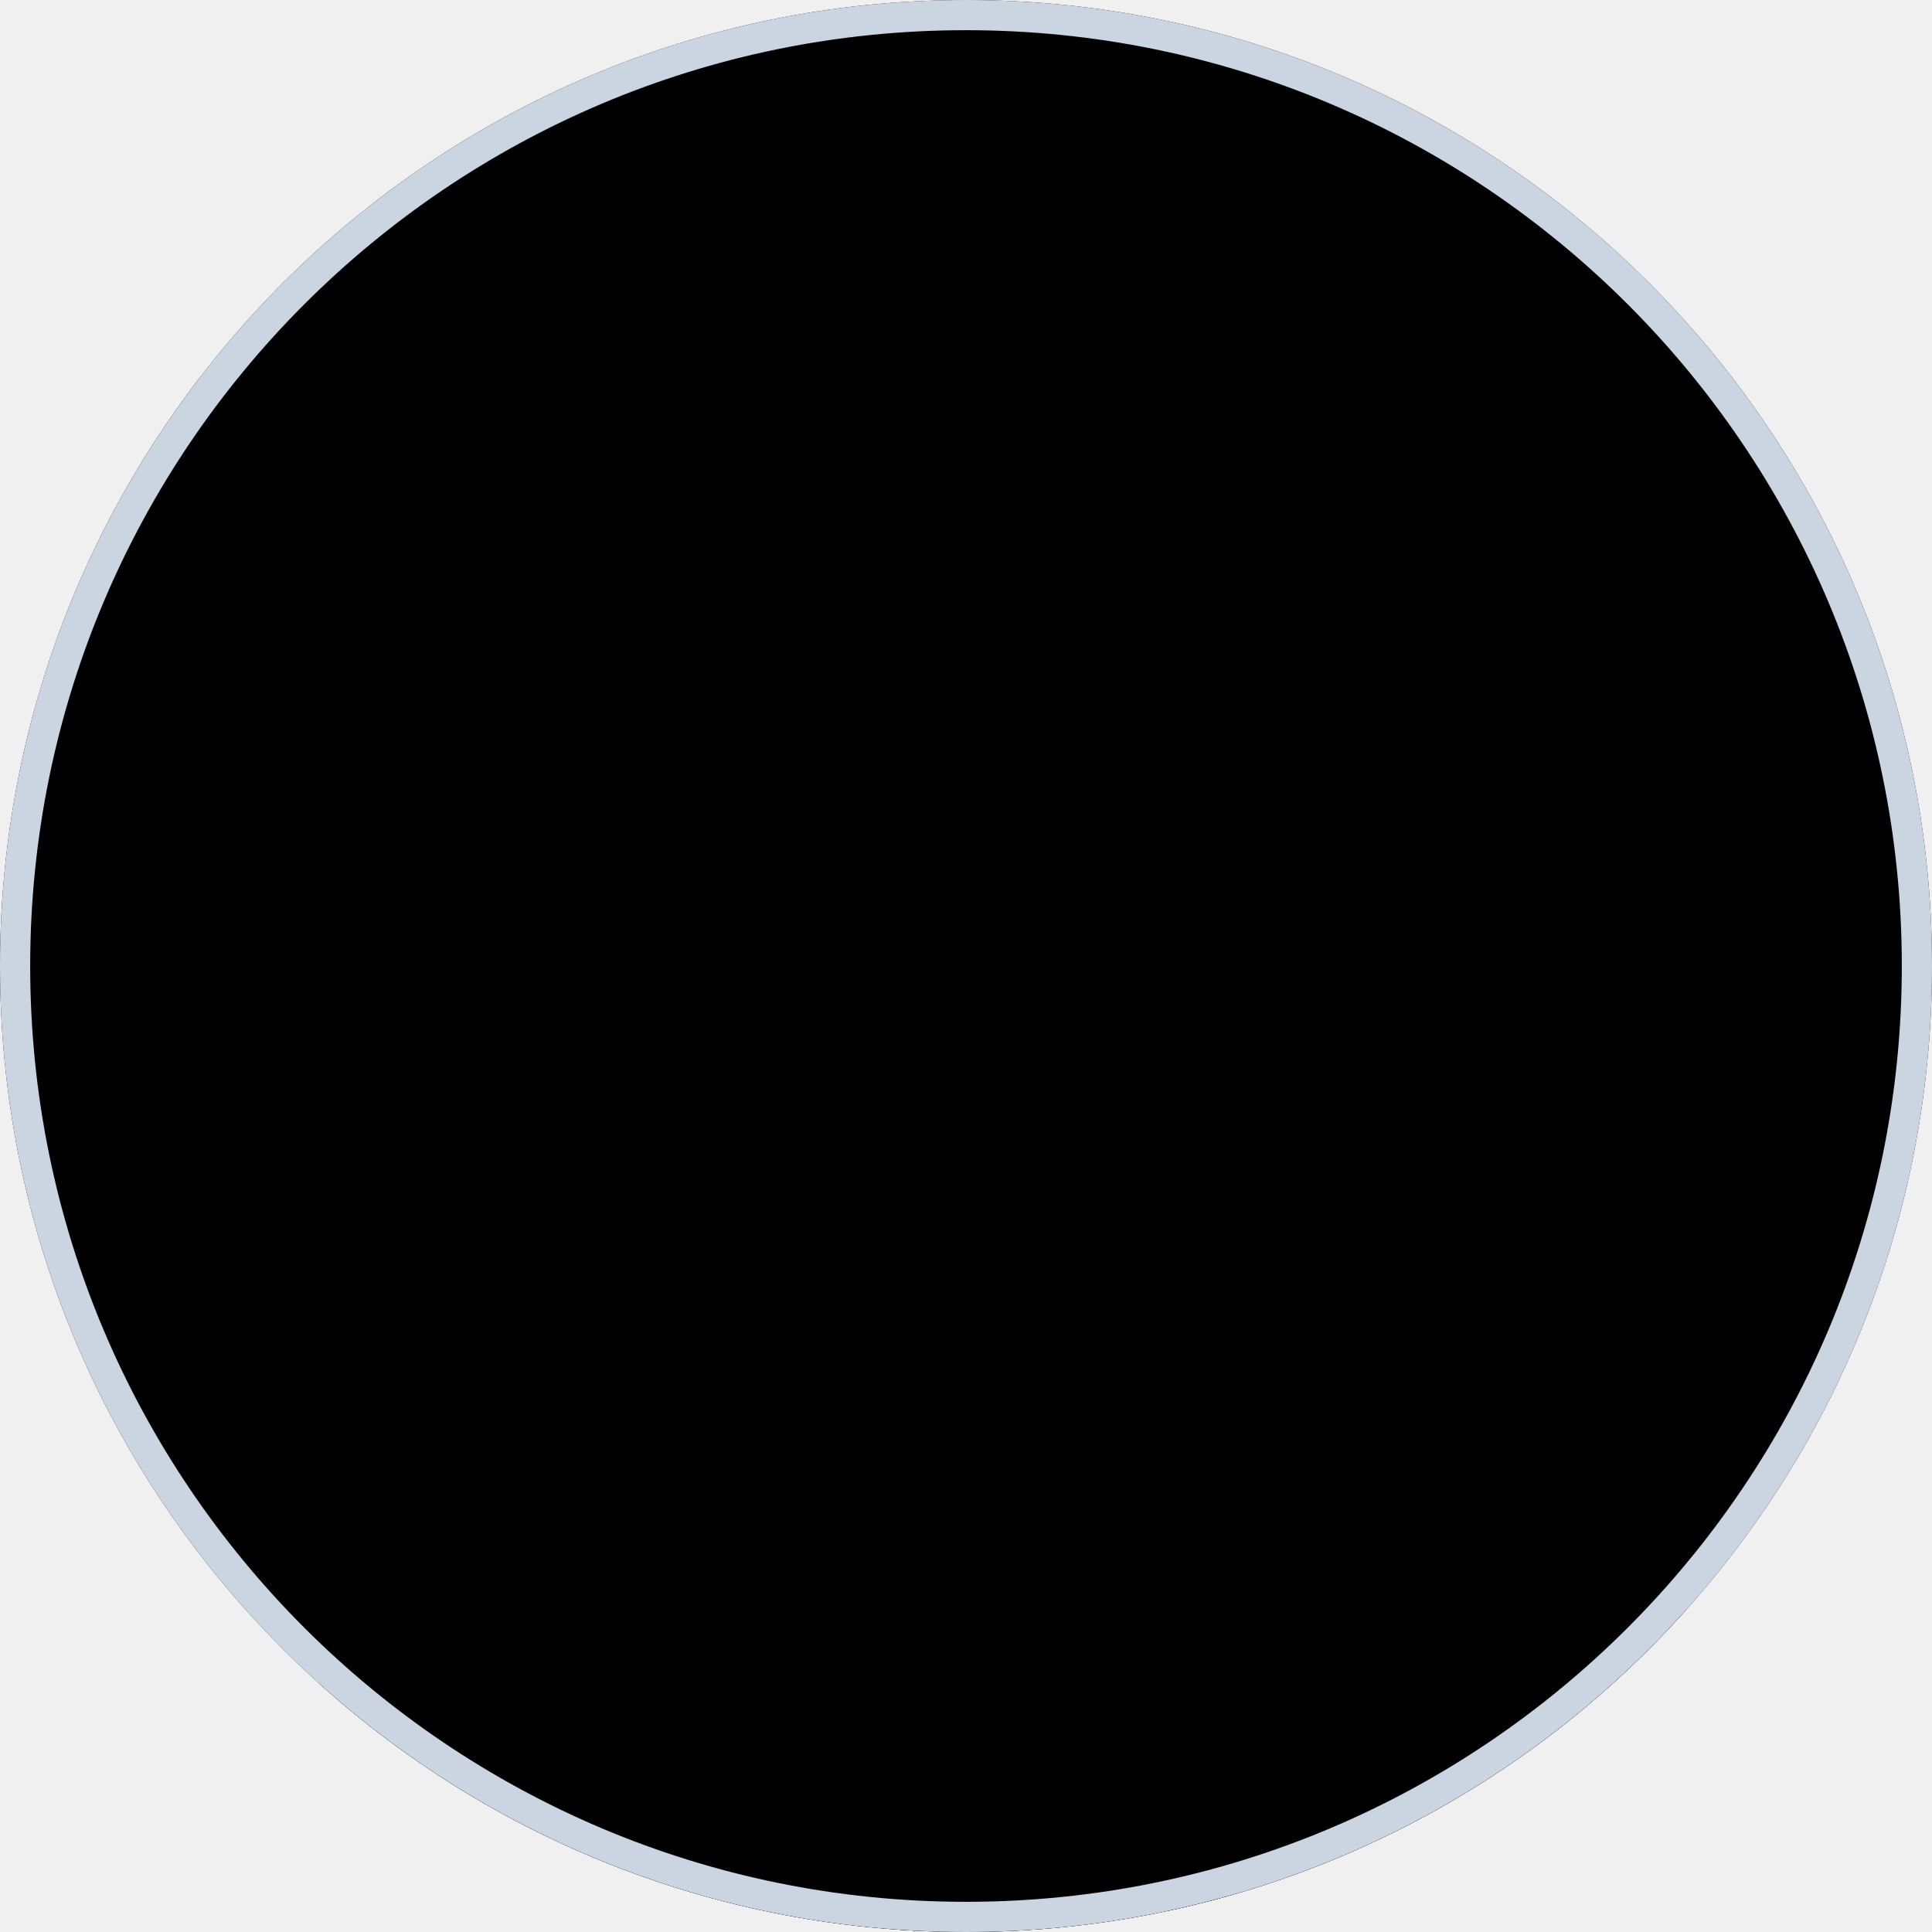
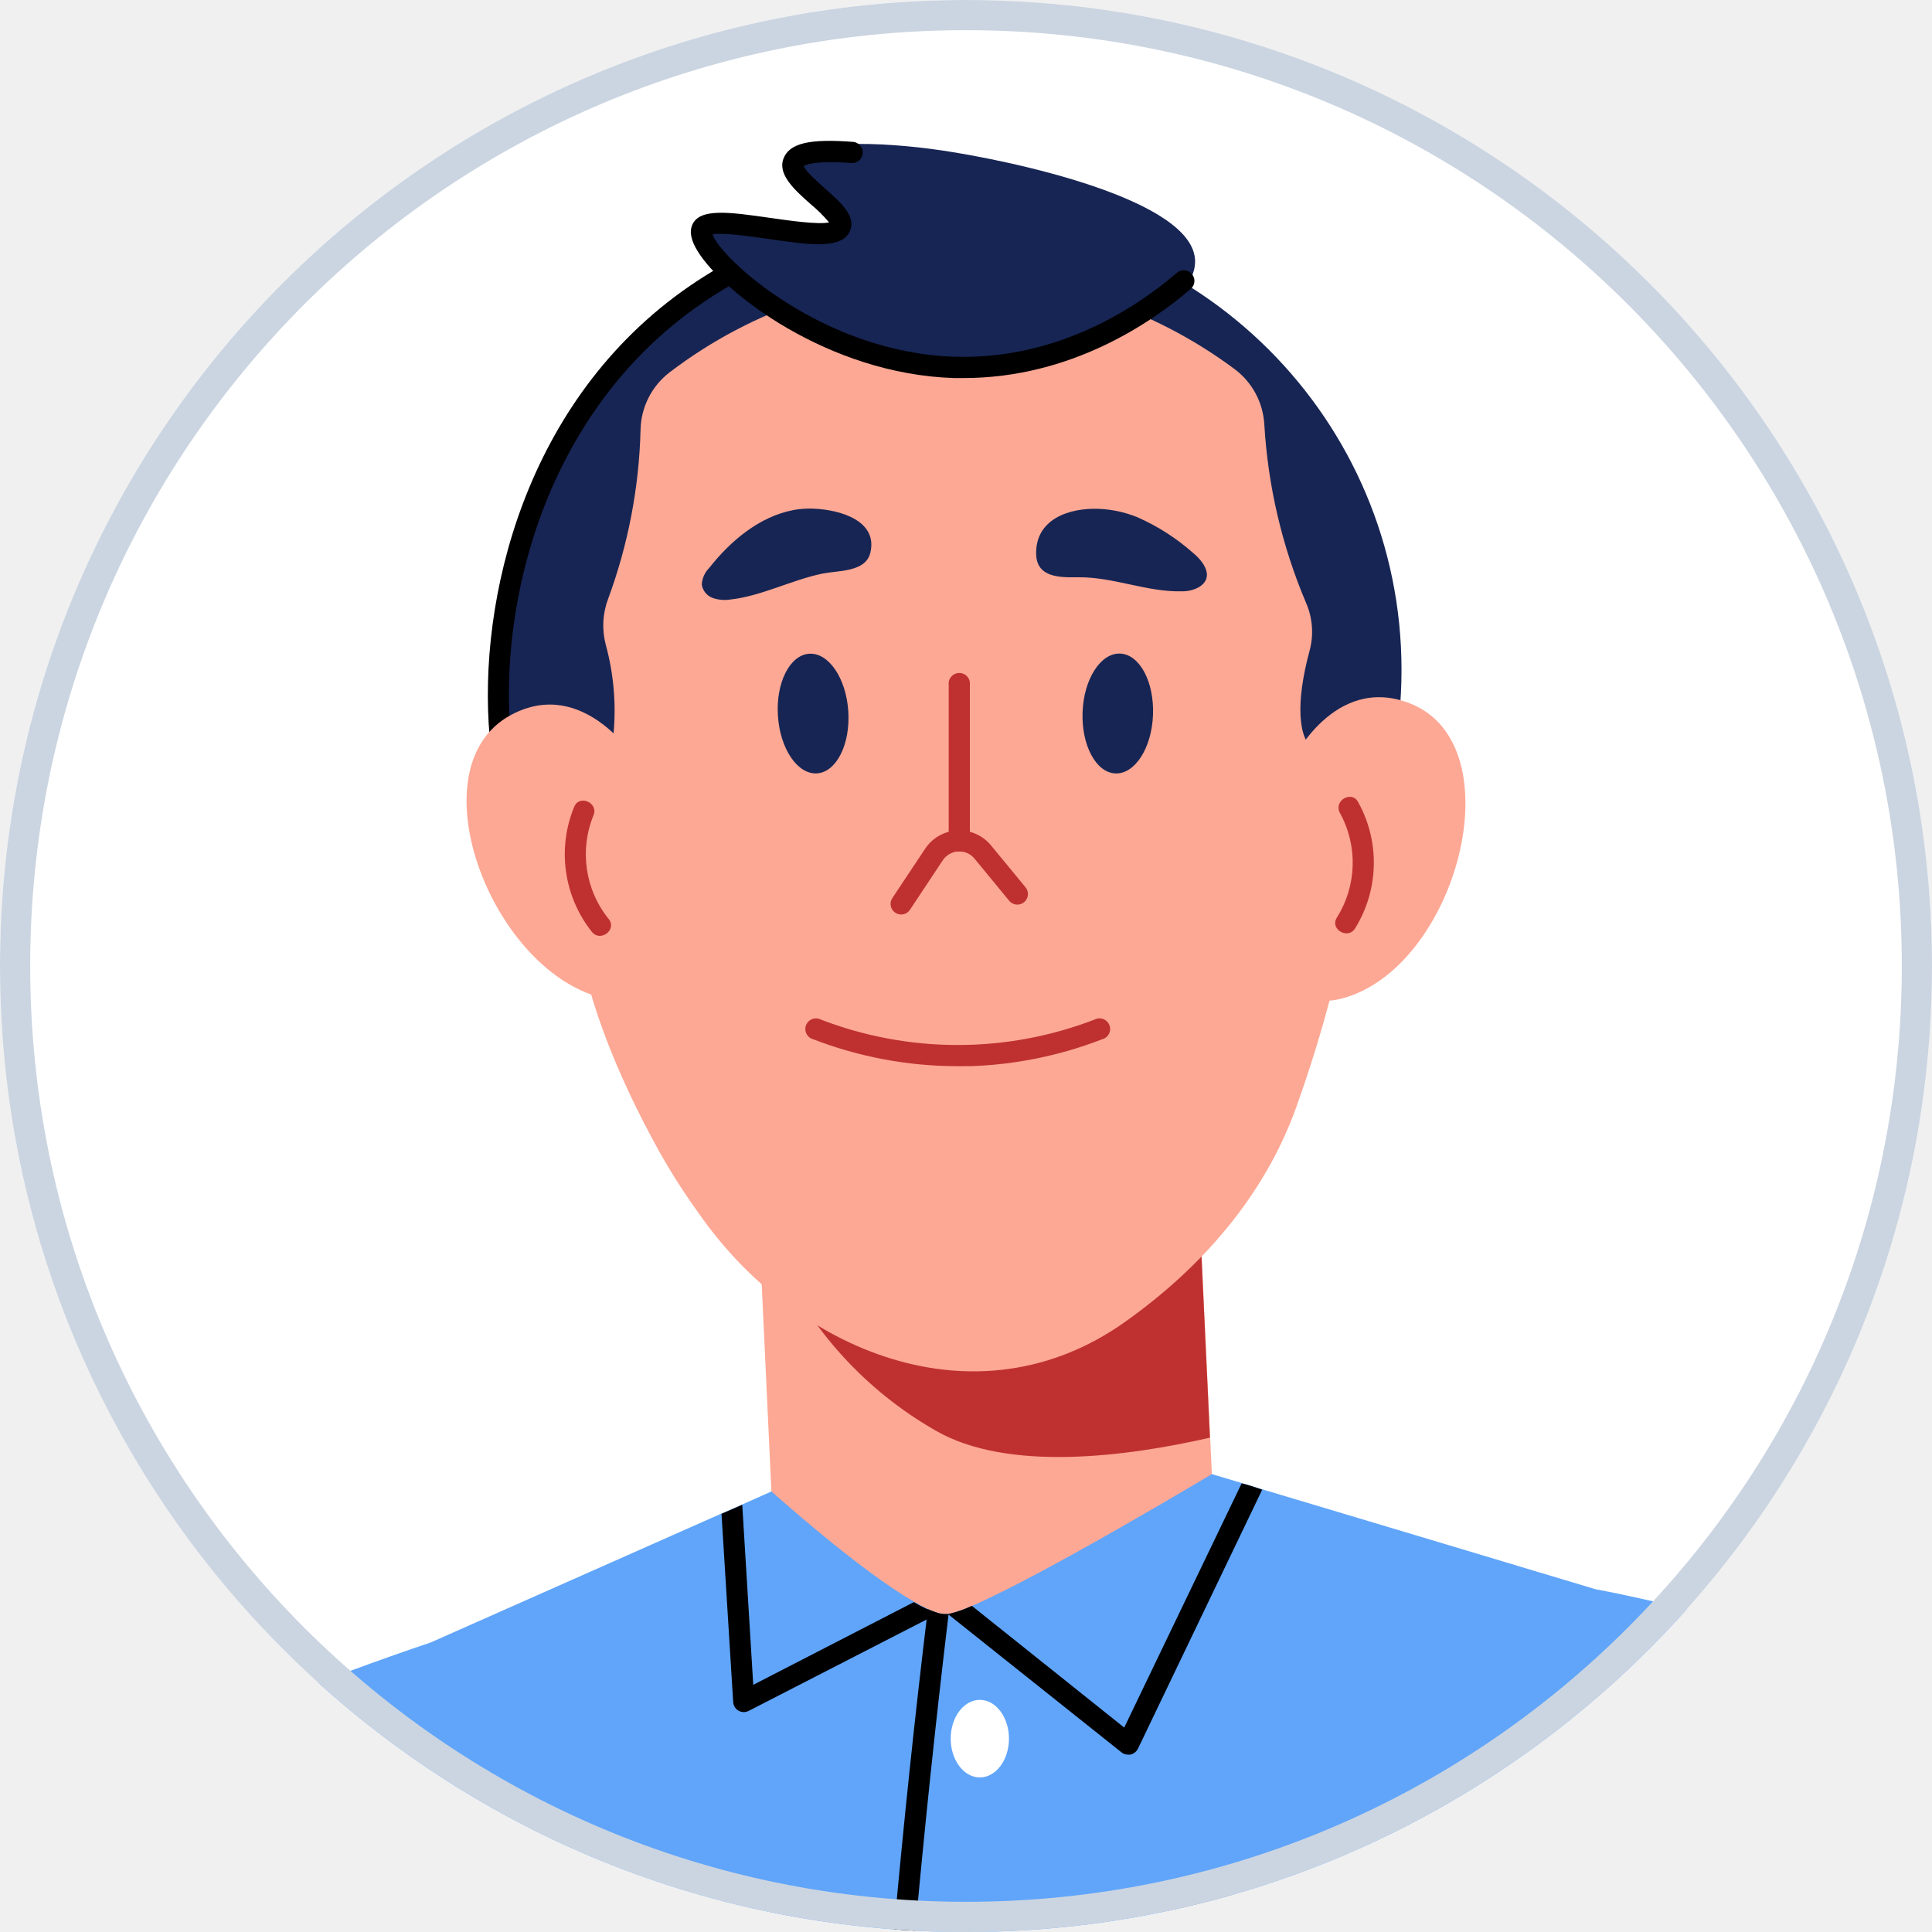
- <svg xmlns="http://www.w3.org/2000/svg" viewBox="0 0 64 64" fill="currentColor" aria-hidden="true" data-slot="icon">
+ <svg xmlns="http://www.w3.org/2000/svg" width="64" height="64" fill="none" viewBox="0 0 64 64">
  <g clip-path="url(#a)">
    <g clip-path="url(#b)">
      <g clip-path="url(#c)">
-         <path d="M64 0H0v64h64z" />
-         <path d="m24.936 36.186 1.262 27.008 14.624.125-1.056-22.592-3.749-1.15z" />
-         <path d="M25.733 41.608a12.67 12.67 0 0 0 5.24 5.77c2.41 1.408 6.4.866 9.108.246l-.322-6.892-3.75-1.15c-4.797.876-10.276 2.026-10.276 2.026" />
-         <path d="M57.032 53.57c-.246-.063-.505-.118-.751-.174-.399-.099-.79-.182-1.184-.273-.738-.168-1.497-.34-2.252-.48a8120 8120 0 0 0-11.026-3.306c-.246-.077-.475-.148-.672-.205l-1.001-.3s-5.603 3.358-7.936 4.36q-.378.17-.778.273h-.015a.2.2 0 0 1-.057 0 1 1 0 0 1-.258-.027 2.4 2.4 0 0 1-.357-.133 5 5 0 0 1-.463-.246c-1.794-1.017-4.726-3.653-4.726-3.653l-.96.428-.687.3-9.644 4.276c-.246.081-2.853.957-6.444 2.385l-.911.372a123 123 0 0 0-6.892 3.037v3.781h64v-8.598c-2.341-.665-4.675-1.27-6.986-1.816" />
-         <path d="M30.274 53.072c.256.159.532.284.82.372L24.8 56.676a.352.352 0 0 1-.512-.288l-.387-6.24.687-.3.364 5.964zM41.812 49.348l-4.12 8.589a.38.38 0 0 1-.247.187.3.3 0 0 1-.076 0 .34.34 0 0 1-.22-.077l-5.747-4.578a4 4 0 0 0 .792-.273l5.047 4.032 3.891-8.091q.306.078.68.211" />
-         <path d="M33.423 57.596c0 .708-.434 1.284-.965 1.284-.532 0-.965-.576-.965-1.285s.433-1.285.965-1.285c.531 0 .965.574.965 1.285" />
-         <path d="M30.314 64q.477-5.258 1.11-10.535h-.015a.2.2 0 0 1-.056 0 1 1 0 0 1-.259-.027 2.3 2.3 0 0 1-.357-.133q-.65 5.36-1.127 10.688z" />
-         <path d="M31.431 37.187a14.996 14.996 0 1 0 0-29.992 14.996 14.996 0 0 0 0 29.992" />
-         <path d="M17.201 27.909a.35.35 0 0 1-.334-.246 15.4 15.4 0 0 1-.68-3.712c-.27-4.6 1.452-11.242 7.195-14.828 4.69-2.925 9.701-2.272 11.638-1.854a.347.347 0 0 1 .269.416.35.35 0 0 1-.416.27c-1.854-.398-6.646-1.026-11.119 1.763-5.482 3.424-7.139 9.785-6.868 14.191.074 1.204.293 2.394.653 3.545a.355.355 0 0 1-.232.44.4.4 0 0 1-.106.015" />
-         <path d="M43.382 21.555a2.4 2.4 0 0 0-.113-1.575 17.8 17.8 0 0 1-1.386-5.908 2.46 2.46 0 0 0-.984-1.844 15.554 15.554 0 0 0-18.708.099 2.46 2.46 0 0 0-.972 1.91 17.4 17.4 0 0 1-1.074 5.6 2.5 2.5 0 0 0-.08 1.514 8.3 8.3 0 0 1-.712 6.154q-.176.33-.246.699c-.22 1.13-.382 4.332 2.747 9.969q.584 1.036 1.28 2.001c3.175 4.584 9.199 7.111 14.124 3.623 2.526-1.79 4.618-4.157 5.684-7.123 1.38-3.852 1.957-7.139 2.02-8.44.025-.446.033-.872.033-1.273a2.31 2.31 0 0 0-1.379-2.073l-.034-.017c-.6-.333-.665-1.603-.2-3.316" />
-         <path d="M35.862 23.59c-.042 1.096.445 2.007 1.09 2.031s1.202-.844 1.243-1.942-.445-2.003-1.09-2.028-1.204.844-1.243 1.94M25.77 23.714c.071 1.095.652 1.947 1.295 1.905s1.107-.963 1.036-2.058-.652-1.947-1.295-1.905-1.11.962-1.036 2.058M36.394 16.856c-.985-.037-2.103.345-2.07 1.509.024.77.787.765 1.378.758 1.172-.017 2.284.492 3.434.465.197.006.392-.039.566-.13.541-.318.19-.835-.172-1.135a7.1 7.1 0 0 0-1.84-1.184 3.8 3.8 0 0 0-1.296-.283M26.294 16.894c-1.145.216-2.097 1.028-2.801 1.92a.85.85 0 0 0-.246.549.56.56 0 0 0 .354.442c.19.068.392.086.59.055 1.04-.114 2.044-.655 3.078-.864.492-.096 1.398-.045 1.558-.67.268-1.058-.96-1.445-1.905-1.477q-.316-.01-.628.044" />
-         <path d="M42.809 25.207s1.383-2.89 3.894-1.908c3.524 1.376 1.555 8.766-2.24 9.775s-1.654-7.867-1.654-7.867" />
-         <path d="M44.99 26.57a4.13 4.13 0 0 1-.101 4.184c-.234.381-.842.032-.606-.355a3.41 3.41 0 0 0 .101-3.473c-.214-.401.391-.755.606-.357" />
-         <path d="M21.027 25.119s-1.706-2.708-4.087-1.442c-3.342 1.774-.529 8.888 3.358 9.447s.729-8.005.729-8.005" />
-         <path d="M19.02 26.728a4.13 4.13 0 0 0 .586 4.14c.278.353.84-.063.562-.42a3.41 3.41 0 0 1-.505-3.446c.167-.412-.475-.692-.642-.274" />
-         <path d="M31.609 12.18c3.778.172 8.007-1.817 7.98-3.532-.03-2.053-6.134-3.333-8.396-3.666-2.029-.297-4.645-.386-4.904.407-.258.792 1.777 1.969 1.517 2.4-.143.228-.788-.028-2.105-.183-1.268-.147-2.316-.275-2.442 0-.273.571 3.496 4.342 8.35 4.574" />
-         <path d="M31.924 12.523h-.332c-4.17-.135-7.631-2.835-8.47-4.184-.232-.367-.291-.658-.188-.894.246-.561 1.231-.42 2.587-.226.613.088 1.605.229 1.942.147a4.7 4.7 0 0 0-.605-.6c-.542-.478-1.1-.985-.906-1.507s.879-.67 2.321-.558a.352.352 0 0 1-.051.701c-1.197-.091-1.524.05-1.598.099.057.17.473.536.7.738.523.465 1.02.903.844 1.386-.247.647-1.344.492-2.748.285-.573-.08-1.499-.214-1.816-.147.258.787 3.638 3.914 8.01 4.054 3.47.11 6.107-1.691 7.372-2.78a.352.352 0 0 1 .458.535c-1.297 1.115-3.973 2.951-7.52 2.951" />
-         <path d="M31.73 35.319c-1.638 0-3.261-.302-4.789-.891a.352.352 0 1 1 .247-.655 12.62 12.62 0 0 0 9.075 0 .35.35 0 0 1 .41.066.352.352 0 0 1-.164.589 13.3 13.3 0 0 1-4.34.89zM31.779 28.21a.35.35 0 0 1-.352-.353v-5.169a.353.353 0 1 1 .701 0v5.17a.35.35 0 0 1-.35.351" />
-         <path d="M29.853 30.294a.35.35 0 0 1-.293-.544l1.086-1.634a1.36 1.36 0 0 1 2.184-.11l1.142 1.387a.35.35 0 0 1-.542.446l-1.142-1.388a.66.66 0 0 0-.544-.247.66.66 0 0 0-.514.296l-1.084 1.634a.35.35 0 0 1-.293.16" />
+         <path fill="#fff" d="M64 0H0v64h64z" />
+         <path fill="#FDA894" d="m24.936 36.186 1.262 27.008 14.624.125-1.056-22.592-3.749-1.15z" />
+         <path fill="#BF3131" d="M25.733 41.608a12.67 12.67 0 0 0 5.24 5.77c2.41 1.408 6.4.866 9.108.246l-.322-6.892-3.75-1.15c-4.797.876-10.276 2.026-10.276 2.026" />
+         <path fill="#60A5FA" d="M57.032 53.57c-.246-.063-.505-.118-.751-.174-.399-.099-.79-.182-1.184-.273-.738-.168-1.497-.34-2.252-.48a8120 8120 0 0 0-11.026-3.306c-.246-.077-.475-.148-.672-.205l-1.001-.3s-5.603 3.358-7.936 4.36q-.378.17-.778.273h-.015a.2.2 0 0 1-.057 0 1 1 0 0 1-.258-.027 2.4 2.4 0 0 1-.357-.133 5 5 0 0 1-.463-.246c-1.794-1.017-4.726-3.653-4.726-3.653l-.96.428-.687.3-9.644 4.276c-.246.081-2.853.957-6.444 2.385l-.911.372a123 123 0 0 0-6.892 3.037v3.781h64v-8.598c-2.341-.665-4.675-1.27-6.986-1.816" />
+         <path fill="#000" d="M30.274 53.072c.256.159.532.284.82.372L24.8 56.676a.352.352 0 0 1-.512-.288l-.387-6.24.687-.3.364 5.964zM41.812 49.348l-4.12 8.589a.38.38 0 0 1-.247.187.3.3 0 0 1-.076 0 .34.34 0 0 1-.22-.077l-5.747-4.578a4 4 0 0 0 .792-.273l5.047 4.032 3.891-8.091q.306.078.68.211" />
+         <path fill="#fff" d="M33.423 57.596c0 .708-.434 1.284-.965 1.284-.532 0-.965-.576-.965-1.285s.433-1.285.965-1.285c.531 0 .965.574.965 1.285" />
+         <path fill="#000" d="M30.314 64q.477-5.258 1.11-10.535h-.015a.2.2 0 0 1-.056 0 1 1 0 0 1-.259-.027 2.3 2.3 0 0 1-.357-.133q-.65 5.36-1.127 10.688z" />
+         <path fill="#172554" d="M31.431 37.187a14.996 14.996 0 1 0 0-29.992 14.996 14.996 0 0 0 0 29.992" />
+         <path fill="#000" d="M17.201 27.909a.35.35 0 0 1-.334-.246 15.4 15.4 0 0 1-.68-3.712c-.27-4.6 1.452-11.242 7.195-14.828 4.69-2.925 9.701-2.272 11.638-1.854a.347.347 0 0 1 .269.416.35.35 0 0 1-.416.27c-1.854-.398-6.646-1.026-11.119 1.763-5.482 3.424-7.139 9.785-6.868 14.191.074 1.204.293 2.394.653 3.545a.355.355 0 0 1-.232.44.4.4 0 0 1-.106.015" />
+         <path fill="#FDA894" d="M43.382 21.555a2.4 2.4 0 0 0-.113-1.575 17.8 17.8 0 0 1-1.386-5.908 2.46 2.46 0 0 0-.984-1.844 15.554 15.554 0 0 0-18.708.099 2.46 2.46 0 0 0-.972 1.91 17.4 17.4 0 0 1-1.074 5.6 2.5 2.5 0 0 0-.08 1.514 8.3 8.3 0 0 1-.712 6.154q-.176.33-.246.699c-.22 1.13-.382 4.332 2.747 9.969q.584 1.036 1.28 2.001c3.175 4.584 9.199 7.111 14.124 3.623 2.526-1.79 4.618-4.157 5.684-7.123 1.38-3.852 1.957-7.139 2.02-8.44.025-.446.033-.872.033-1.273a2.31 2.31 0 0 0-1.379-2.073l-.034-.017c-.6-.333-.665-1.603-.2-3.316" />
+         <path fill="#172554" d="M35.862 23.59c-.042 1.096.445 2.007 1.09 2.031s1.202-.844 1.243-1.942-.445-2.003-1.09-2.028-1.204.844-1.243 1.94M25.77 23.714c.071 1.095.652 1.947 1.295 1.905s1.107-.963 1.036-2.058-.652-1.947-1.295-1.905-1.11.962-1.036 2.058M36.394 16.856c-.985-.037-2.103.345-2.07 1.509.024.77.787.765 1.378.758 1.172-.017 2.284.492 3.434.465.197.006.392-.039.566-.13.541-.318.19-.835-.172-1.135a7.1 7.1 0 0 0-1.84-1.184 3.8 3.8 0 0 0-1.296-.283M26.294 16.894c-1.145.216-2.097 1.028-2.801 1.92a.85.85 0 0 0-.246.549.56.56 0 0 0 .354.442c.19.068.392.086.59.055 1.04-.114 2.044-.655 3.078-.864.492-.096 1.398-.045 1.558-.67.268-1.058-.96-1.445-1.905-1.477q-.316-.01-.628.044" />
+         <path fill="#FDA894" d="M42.809 25.207s1.383-2.89 3.894-1.908c3.524 1.376 1.555 8.766-2.24 9.775s-1.654-7.867-1.654-7.867" />
+         <path fill="#BF3131" d="M44.99 26.57a4.13 4.13 0 0 1-.101 4.184c-.234.381-.842.032-.606-.355a3.41 3.41 0 0 0 .101-3.473c-.214-.401.391-.755.606-.357" />
+         <path fill="#FDA894" d="M21.027 25.119s-1.706-2.708-4.087-1.442c-3.342 1.774-.529 8.888 3.358 9.447s.729-8.005.729-8.005" />
+         <path fill="#BF3131" d="M19.02 26.728a4.13 4.13 0 0 0 .586 4.14c.278.353.84-.063.562-.42a3.41 3.41 0 0 1-.505-3.446c.167-.412-.475-.692-.642-.274" />
+         <path fill="#172554" d="M31.609 12.18c3.778.172 8.007-1.817 7.98-3.532-.03-2.053-6.134-3.333-8.396-3.666-2.029-.297-4.645-.386-4.904.407-.258.792 1.777 1.969 1.517 2.4-.143.228-.788-.028-2.105-.183-1.268-.147-2.316-.275-2.442 0-.273.571 3.496 4.342 8.35 4.574" />
+         <path fill="#000" d="M31.924 12.523h-.332c-4.17-.135-7.631-2.835-8.47-4.184-.232-.367-.291-.658-.188-.894.246-.561 1.231-.42 2.587-.226.613.088 1.605.229 1.942.147a4.7 4.7 0 0 0-.605-.6c-.542-.478-1.1-.985-.906-1.507s.879-.67 2.321-.558a.352.352 0 0 1-.051.701c-1.197-.091-1.524.05-1.598.099.057.17.473.536.7.738.523.465 1.02.903.844 1.386-.247.647-1.344.492-2.748.285-.573-.08-1.499-.214-1.816-.147.258.787 3.638 3.914 8.01 4.054 3.47.11 6.107-1.691 7.372-2.78a.352.352 0 0 1 .458.535c-1.297 1.115-3.973 2.951-7.52 2.951" />
+         <path fill="#BF3131" d="M31.73 35.319c-1.638 0-3.261-.302-4.789-.891a.352.352 0 1 1 .247-.655 12.62 12.62 0 0 0 9.075 0 .35.35 0 0 1 .41.066.352.352 0 0 1-.164.589 13.3 13.3 0 0 1-4.34.89zM31.779 28.21a.35.35 0 0 1-.352-.353v-5.169a.353.353 0 1 1 .701 0v5.17a.35.35 0 0 1-.35.351" />
+         <path fill="#BF3131" d="M29.853 30.294a.35.35 0 0 1-.293-.544l1.086-1.634a1.36 1.36 0 0 1 2.184-.11l1.142 1.387a.35.35 0 0 1-.542.446l-1.142-1.388a.66.66 0 0 0-.544-.247.66.66 0 0 0-.514.296l-1.084 1.634a.35.35 0 0 1-.293.16" />
      </g>
    </g>
    <path stroke="#CBD5E1" d="M.5 32C.5 14.603 14.603.5 32 .5S63.5 14.603 63.5 32 49.397 63.5 32 63.5.5 49.397.5 32Z" />
  </g>
  <defs>
    <clipPath id="a">
-       <path d="M0 0h64v64H0z" />
+       <path fill="#fff" d="M0 0h64v64H0z" />
    </clipPath>
    <clipPath id="b">
-       <path d="M0 32C0 14.327 14.327 0 32 0s32 14.327 32 32-14.327 32-32 32S0 49.673 0 32" />
+       <path fill="#fff" d="M0 32C0 14.327 14.327 0 32 0s32 14.327 32 32-14.327 32-32 32S0 49.673 0 32" />
    </clipPath>
    <clipPath id="c">
-       <path d="M0 0h64v64H0z" />
+       <path fill="#fff" d="M0 0h64v64H0z" />
    </clipPath>
  </defs>
</svg>
